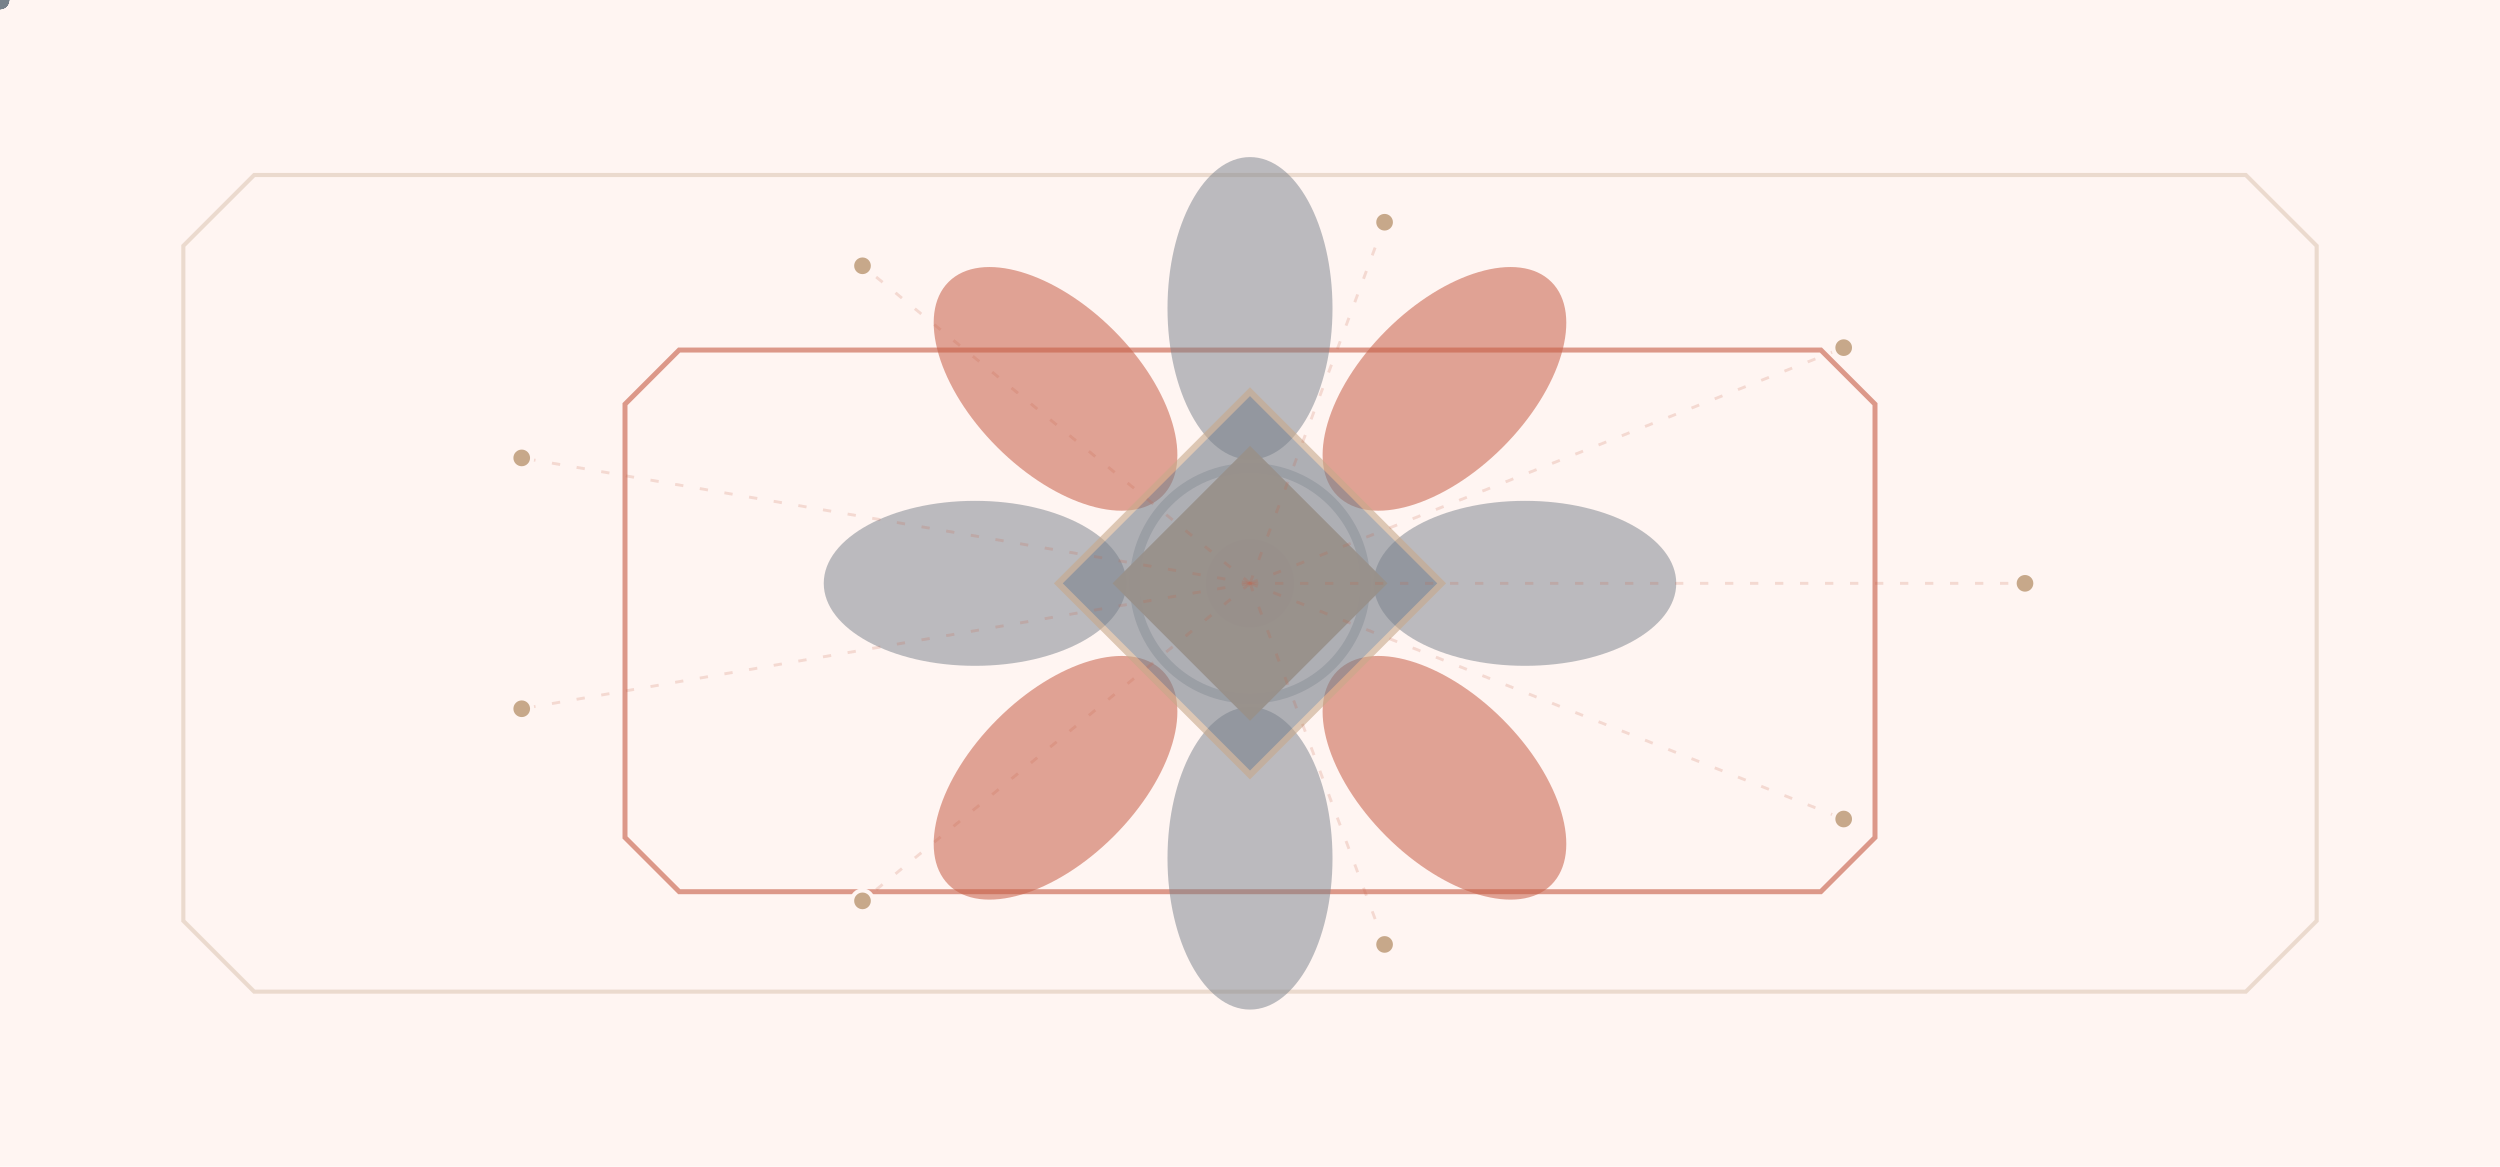
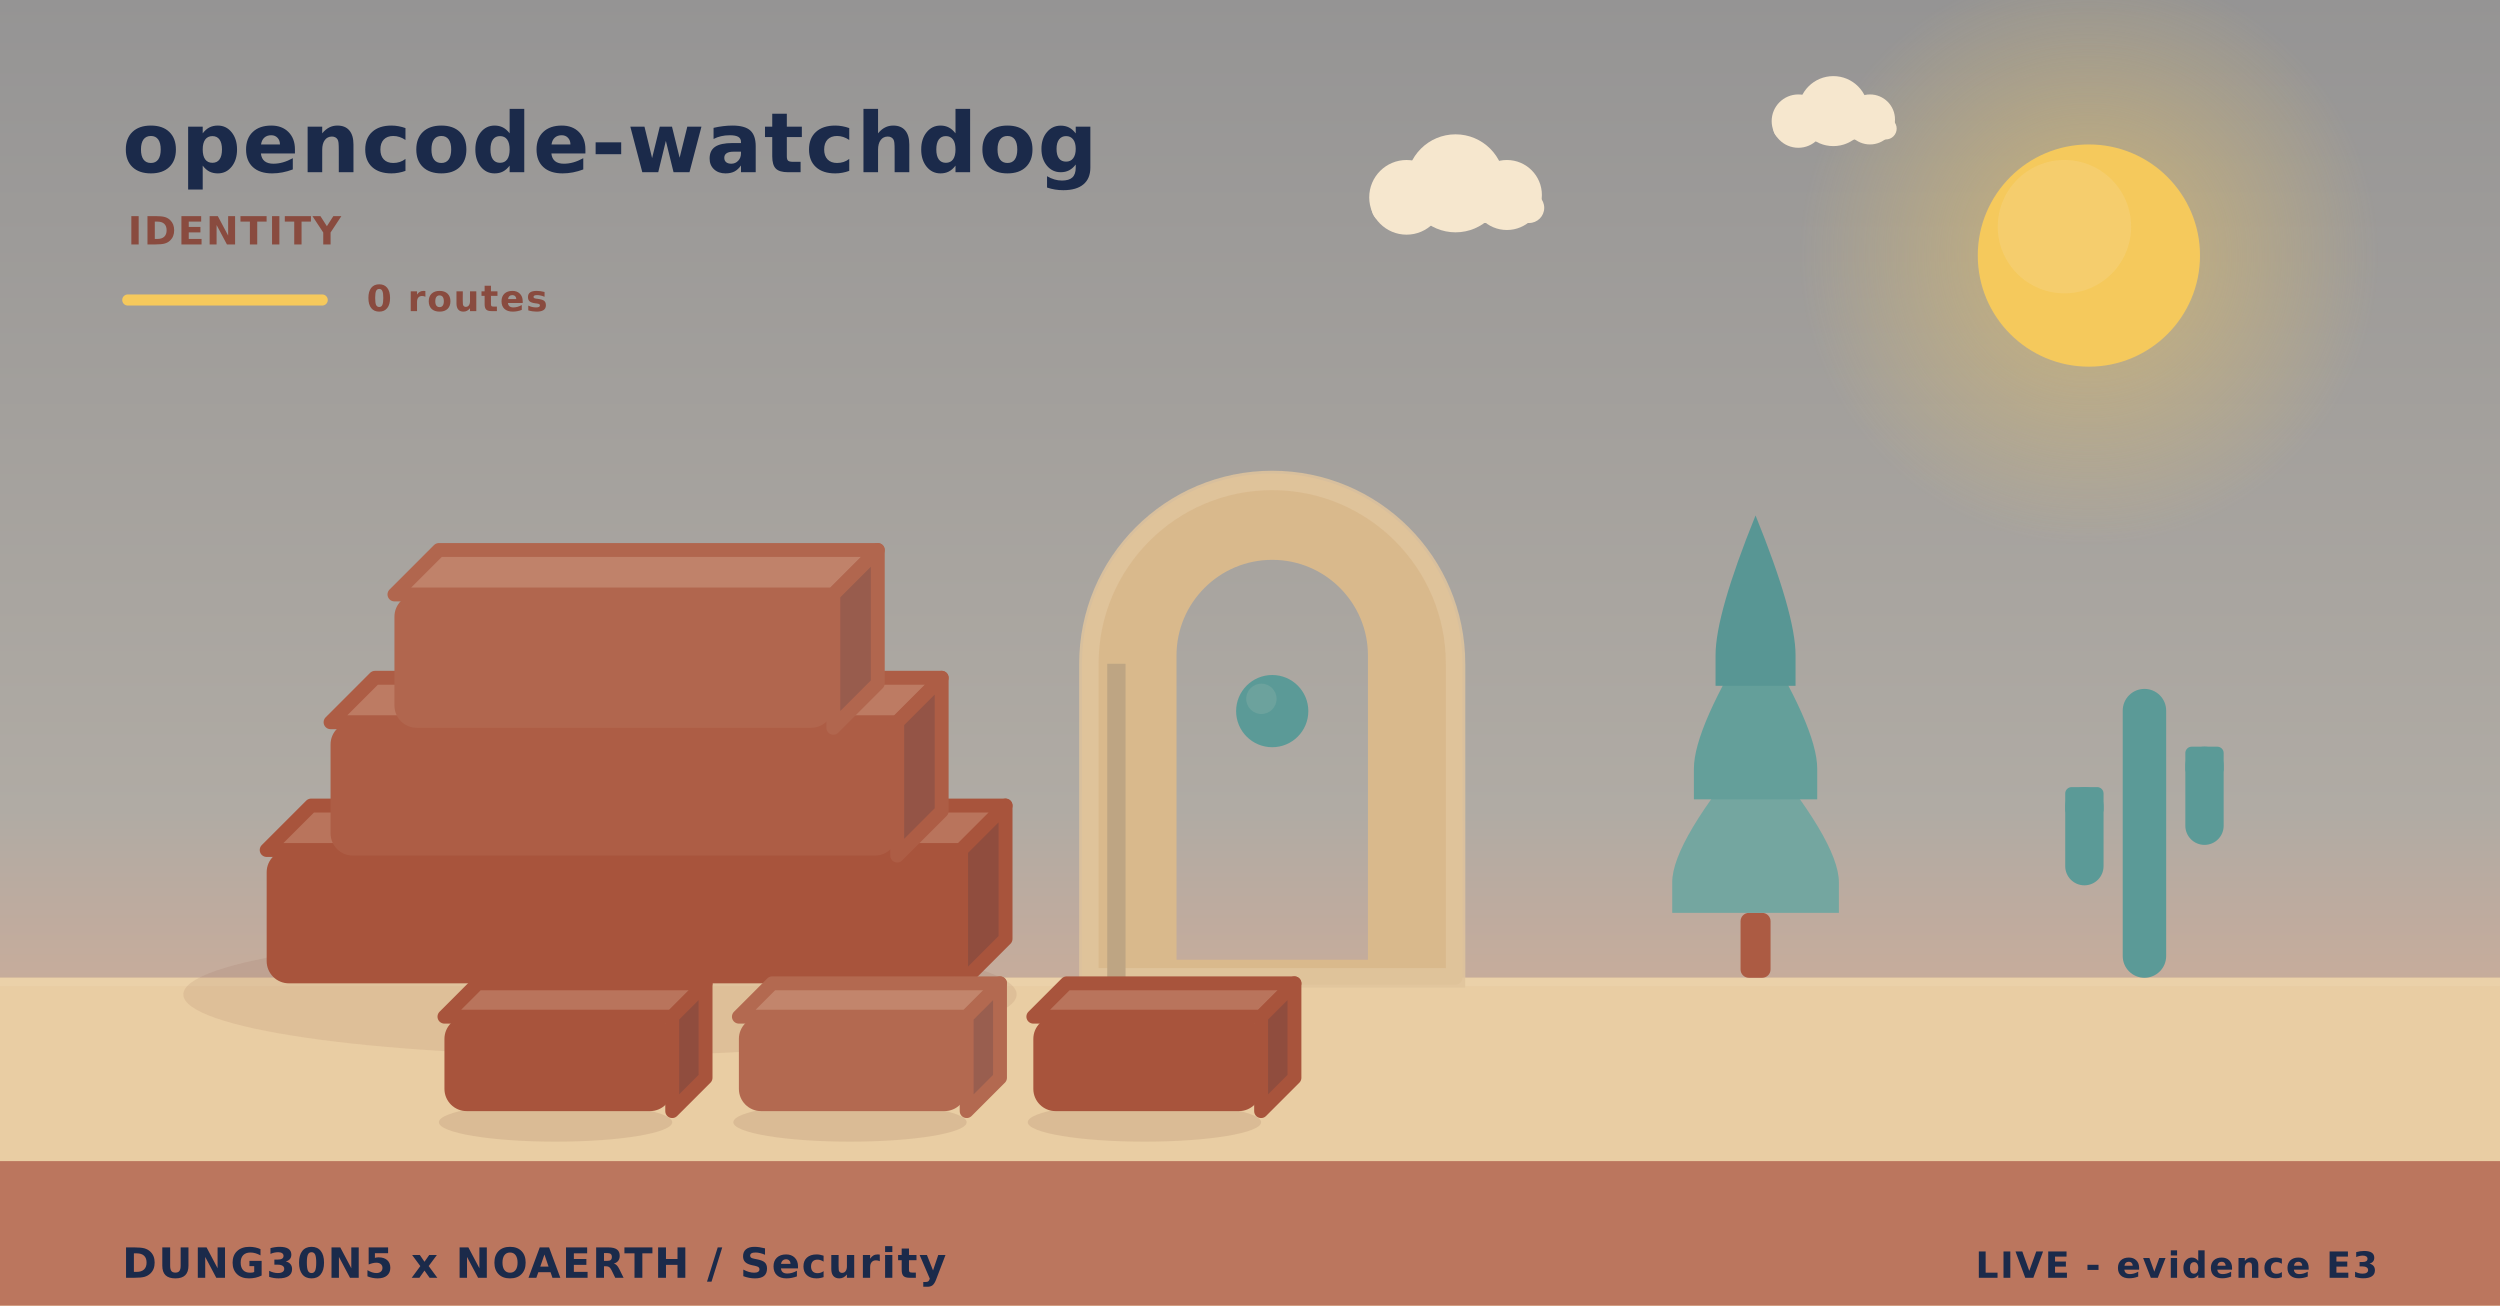
- <svg xmlns="http://www.w3.org/2000/svg" viewBox="0 0 1200 560" width="1200" height="560" role="img" aria-label="opencode-watchdog hero">
-   <rect width="1200" height="560" fill="#fff5f2" />
-   <defs>
-     <linearGradient id="gh" x1="0" y1="0" x2="1" y2="1">
-       <stop offset="0%" stop-color="#c75f48" />
-       <stop offset="100%" stop-color="#78818a" />
-     </linearGradient>
-   </defs>
-   <path d="M122.00,84.00 H1078.00 L1112.00,118.00 V442.00 L1078.00,476.00 H122.00 L88.00,442.00 V118.00 Z" fill="none" stroke="rgba(199,168,138,0.420)" stroke-width="2.00" opacity="0.80" />
-   <path d="M326.00,168.00 H874.00 L900.00,194.00 V402.00 L874.00,428.00 H326.00 L300.00,402.00 V194.00 Z" fill="none" stroke="rgba(199,95,72,0.680)" stroke-width="2.40" opacity="0.90" />
-   <ellipse cx="600.00" cy="148.00" rx="39.60" ry="72.60" fill="rgba(120,129,138,0.500)" opacity="1.00" transform="rotate(0.0 600.00 148.00)" />
-   <ellipse cx="693.34" cy="186.66" rx="39.60" ry="72.60" fill="rgba(199,95,72,0.550)" opacity="1.00" transform="rotate(45.0 693.34 186.66)" />
-   <ellipse cx="732.00" cy="280.00" rx="39.60" ry="72.60" fill="rgba(120,129,138,0.500)" opacity="1.00" transform="rotate(90.0 732.00 280.00)" />
-   <ellipse cx="693.34" cy="373.34" rx="39.60" ry="72.60" fill="rgba(199,95,72,0.550)" opacity="1.00" transform="rotate(135.0 693.34 373.34)" />
-   <ellipse cx="600.00" cy="412.00" rx="39.60" ry="72.60" fill="rgba(120,129,138,0.500)" opacity="1.00" transform="rotate(180.0 600.00 412.00)" />
-   <ellipse cx="506.66" cy="373.34" rx="39.60" ry="72.60" fill="rgba(199,95,72,0.550)" opacity="1.00" transform="rotate(225.0 506.66 373.34)" />
-   <ellipse cx="468.00" cy="280.00" rx="39.60" ry="72.60" fill="rgba(120,129,138,0.500)" opacity="1.00" transform="rotate(270.0 468.00 280.00)" />
-   <ellipse cx="506.66" cy="186.66" rx="39.60" ry="72.60" fill="rgba(199,95,72,0.550)" opacity="1.00" transform="rotate(315.0 506.66 186.66)" />
-   <circle cx="600.00" cy="280.00" r="55.44" fill="none" stroke="rgba(120,129,138,0.500)" stroke-width="4.62" opacity="0.70" />
-   <circle cx="600.00" cy="280.00" r="21.12" fill="rgba(199,95,72,0.550)" opacity="1.00" />
-   <polygon points="600.00,214.00 666.00,280.00 600.00,346.00 534.00,280.00" fill="#c7a88a" opacity="0.95" />
+ <svg xmlns="http://www.w3.org/2000/svg" width="900" height="470" viewBox="0 0 900 470" role="img" aria-label="opencode-watchdog - identity">
+   <linearGradient id="skyh" x1="0" y1="0" x2="0" y2="1">
+     <stop offset="0" stop-color="#959494" />
+     <stop offset="0.62" stop-color="#b0aba4" />
+     <stop offset="1" stop-color="#f3ad8a" />
+   </linearGradient>
+   <rect width="900" height="470" fill="url(#skyh)" />
+   <radialGradient id="sunh">
+     <stop offset="0.35" stop-color="#f5c95c" stop-opacity="0.34" />
+     <stop offset="1" stop-color="#f5c95c" stop-opacity="0" />
+   </radialGradient>
+   <circle cx="752" cy="92" r="104" fill="url(#sunh)" />
+   <circle cx="752" cy="92" r="40" fill="#f5c95c" />
+   <circle cx="743.2" cy="81.6" r="24" fill="#f5d27e" opacity="0.5" />
  <g>
-     <polygon points="600.00,188.00 692.00,280.00 600.00,372.00 508.00,280.00" fill="#78818a" opacity="0.60" stroke="#c7a88a" stroke-width="3" />
-     <animate attributeName="opacity" values="0.25;1.0;0.25" dur="15.0s" begin="4.24s" repeatCount="indefinite" />
+     <circle cx="524" cy="66" r="17.64" fill="#f6e7ce" />
+     <circle cx="506.36" cy="71.04" r="13.44" fill="#f6e7ce" />
+     <circle cx="542.48" cy="70.2" r="12.6" fill="#f6e7ce" />
+     <rect x="493.76" y="69.36" width="62.16" height="10.92" rx="5.46" fill="#f6e7ce" />
+     <animateTransform attributeName="transform" type="translate" values="0 0;24 0;0 0" dur="36s" begin="0s" repeatCount="indefinite" />
  </g>
-   <line x1="600.00" y1="280.00" x2="972.00" y2="280.00" stroke="rgba(199,95,72,0.340)" stroke-width="1.40" opacity="0.55" stroke-dasharray="4 8" />
-   <circle cx="972.00" cy="280.00" r="5.00" fill="#c7a88a" opacity="1.00" stroke="#fff5f2" stroke-width="2.00" />
-   <g opacity="0.9">
-     <circle cx="0.00" cy="0.00" r="4.40" fill="#78818a" opacity="1.00" />
-     <animateTransform attributeName="transform" type="translate" values="600.00,280.00 972.00,280.00" dur="6.25s" begin="4.24s" repeatCount="indefinite" />
-     <animateTransform attributeName="transform" type="translate" values="972.00,280.00 600.00,280.00" dur="6.25s" begin="7.365s" repeatCount="indefinite" />
+   <g>
+     <circle cx="660" cy="40" r="12.6" fill="#f6e7ce" />
+     <circle cx="647.4" cy="43.6" r="9.6" fill="#f6e7ce" />
+     <circle cx="673.2" cy="43" r="9" fill="#f6e7ce" />
+     <rect x="638.4" y="42.4" width="44.4" height="7.8" rx="3.9" fill="#f6e7ce" />
+     <animateTransform attributeName="transform" type="translate" values="0 0;-18 0;0 0" dur="46s" begin="3s" repeatCount="indefinite" />
  </g>
-   <line x1="600.00" y1="280.00" x2="884.97" y2="393.13" stroke="rgba(199,95,72,0.340)" stroke-width="1.40" opacity="0.55" stroke-dasharray="4 8" />
-   <circle cx="884.97" cy="393.13" r="5.00" fill="#c7a88a" opacity="1.00" stroke="#fff5f2" stroke-width="2.00" />
-   <g opacity="0.9">
-     <circle cx="0.00" cy="0.00" r="4.40" fill="#78818a" opacity="1.00" />
-     <animateTransform attributeName="transform" type="translate" values="600.00,280.00 884.97,393.13" dur="6.25s" begin="4.54s" repeatCount="indefinite" />
-     <animateTransform attributeName="transform" type="translate" values="884.97,393.13 600.00,280.00" dur="6.25s" begin="7.665s" repeatCount="indefinite" />
+   <rect x="0" y="352" width="900" height="118" fill="#e9cda3" />
+   <rect x="0" y="352" width="900" height="3" fill="#ebd1a9" />
+   <text x="44" y="62" font-family="Verdana,DejaVu Sans,sans-serif" font-size="30" font-weight="700" letter-spacing="0.6" fill="#1b2a4a" text-anchor="start">opencode-watchdog</text>
+   <text x="46" y="88" font-family="Verdana,DejaVu Sans,sans-serif" font-size="14" font-weight="700" letter-spacing="0.6" fill="#894b3f" text-anchor="start">IDENTITY</text>
+   <rect x="44" y="106" width="74" height="4" rx="2" fill="#f5c95c" />
+   <text x="132" y="112" font-family="Verdana,DejaVu Sans,sans-serif" font-size="13" font-weight="700" letter-spacing="0.6" fill="#894b3f" text-anchor="start">0 routes</text>
+   <ellipse cx="216" cy="358" rx="150" ry="22" fill="rgba(138,90,68,0.11)" />
+   <g>
+     <path d="M96,306 L346,306 L362,290 L112,290 Z" fill="#b9745c" stroke="#a8543c" stroke-width="5" stroke-linejoin="round" />
+     <path d="M346,306 L362,290 L362,338 L346,354 Z" fill="#904d3e" stroke="#a8543c" stroke-width="5" stroke-linejoin="round" />
+     <rect x="96" y="306" width="250" height="48" rx="8" fill="#a8543c" />
+     <animateTransform attributeName="transform" type="translate" values="0 10;0 0" dur="0.9s" begin="0s" fill="freeze" />
  </g>
-   <line x1="600.00" y1="280.00" x2="664.60" y2="453.33" stroke="rgba(199,95,72,0.340)" stroke-width="1.40" opacity="0.55" stroke-dasharray="4 8" />
-   <circle cx="664.60" cy="453.33" r="5.00" fill="#c7a88a" opacity="1.00" stroke="#fff5f2" stroke-width="2.00" />
-   <g opacity="0.9">
-     <circle cx="0.00" cy="0.00" r="4.40" fill="#78818a" opacity="1.00" />
-     <animateTransform attributeName="transform" type="translate" values="600.00,280.00 664.60,453.33" dur="6.25s" begin="4.84s" repeatCount="indefinite" />
-     <animateTransform attributeName="transform" type="translate" values="664.60,453.33 600.00,280.00" dur="6.25s" begin="7.965s" repeatCount="indefinite" />
+   <g>
+     <path d="M119,260 L323,260 L339,244 L135,244 Z" fill="#bd7b63" stroke="#ad5d45" stroke-width="5" stroke-linejoin="round" />
+     <path d="M323,260 L339,244 L339,292 L323,308 Z" fill="#945446" stroke="#ad5d45" stroke-width="5" stroke-linejoin="round" />
+     <rect x="119" y="260" width="204" height="48" rx="8" fill="#ad5d45" />
+     <animateTransform attributeName="transform" type="translate" values="0 10;0 0" dur="0.9s" begin="0.28s" fill="freeze" />
  </g>
-   <line x1="600.00" y1="280.00" x2="414.00" y2="432.42" stroke="rgba(199,95,72,0.340)" stroke-width="1.40" opacity="0.55" stroke-dasharray="4 8" />
-   <circle cx="414.00" cy="432.42" r="5.00" fill="#c7a88a" opacity="1.00" stroke="#fff5f2" stroke-width="2.00" />
-   <g opacity="0.9">
-     <circle cx="0.00" cy="0.00" r="4.40" fill="#78818a" opacity="1.00" />
-     <animateTransform attributeName="transform" type="translate" values="600.00,280.00 414.00,432.42" dur="6.25s" begin="5.14s" repeatCount="indefinite" />
-     <animateTransform attributeName="transform" type="translate" values="414.00,432.42 600.00,280.00" dur="6.25s" begin="8.265s" repeatCount="indefinite" />
+   <g>
+     <path d="M142,214 L300,214 L316,198 L158,198 Z" fill="#c0826a" stroke="#b1664e" stroke-width="5" stroke-linejoin="round" />
+     <path d="M300,214 L316,198 L316,246 L300,262 Z" fill="#985c4d" stroke="#b1664e" stroke-width="5" stroke-linejoin="round" />
+     <rect x="142" y="214" width="158" height="48" rx="8" fill="#b1664e" />
+     <animateTransform attributeName="transform" type="translate" values="0 10;0 0" dur="0.9s" begin="0.56s" fill="freeze" />
  </g>
-   <line x1="600.00" y1="280.00" x2="250.43" y2="340.20" stroke="rgba(199,95,72,0.340)" stroke-width="1.40" opacity="0.55" stroke-dasharray="4 8" />
-   <circle cx="250.43" cy="340.20" r="5.00" fill="#c7a88a" opacity="1.00" stroke="#fff5f2" stroke-width="2.00" />
-   <g opacity="0.9">
-     <circle cx="0.00" cy="0.00" r="4.40" fill="#78818a" opacity="1.00" />
-     <animateTransform attributeName="transform" type="translate" values="600.00,280.00 250.43,340.20" dur="6.25s" begin="5.44s" repeatCount="indefinite" />
-     <animateTransform attributeName="transform" type="translate" values="250.43,340.20 600.00,280.00" dur="6.25s" begin="8.565s" repeatCount="indefinite" />
+   <path d="M392,352 L392,238.96 A66,66 0 0 1 524,238.96 L524,352 Z M421.04,348 L421.04,236 A36.96,36.96 0 0 1 494.96,236 L494.96,348 Z" fill="#d9b98c" fill-rule="evenodd" stroke="#d9b98c" stroke-width="5" stroke-linejoin="round" />
+   <path d="M392,352 L392,238.96 A66,66 0 0 1 524,238.96 L524,352 Z" fill="none" stroke="#e0c49c" stroke-width="7" stroke-linecap="round" opacity="0.85" />
+   <rect x="398.6" y="238.96" width="6.6" height="113.04" fill="#bea583" />
+   <g>
+     <circle cx="458" cy="256" r="13" fill="#5b9a97" />
+     <circle cx="454.1" cy="251.58" r="5.46" fill="#7aa9a2" opacity="0.55" />
+     <animate attributeName="opacity" values="0.78;1;0.78" dur="5.2s" begin="0s" repeatCount="indefinite" />
  </g>
-   <line x1="600.00" y1="280.00" x2="250.43" y2="219.80" stroke="rgba(199,95,72,0.340)" stroke-width="1.40" opacity="0.55" stroke-dasharray="4 8" />
-   <circle cx="250.43" cy="219.80" r="5.00" fill="#c7a88a" opacity="1.00" stroke="#fff5f2" stroke-width="2.00" />
-   <g opacity="0.9">
-     <circle cx="0.00" cy="0.00" r="4.40" fill="#78818a" opacity="1.00" />
-     <animateTransform attributeName="transform" type="translate" values="600.00,280.00 250.43,219.80" dur="6.25s" begin="5.74s" repeatCount="indefinite" />
-     <animateTransform attributeName="transform" type="translate" values="250.43,219.80 600.00,280.00" dur="6.25s" begin="8.865s" repeatCount="indefinite" />
+   <rect x="626.6" y="328.64" width="10.8" height="23.36" rx="3" fill="#ac5b43" />
+   <path d="M632,267.32 Q602,302.89 602,317.6 Q602,328.64 602,328.64 L662,328.64 Q662,328.64 662,317.6 Q662,302.89 632,267.32 Z" fill="#74a6a0" />
+   <path d="M632,226.44 Q609.8,262.01 609.8,276.72 Q609.8,287.76 609.8,287.76 L654.2,287.76 Q654.2,287.76 654.2,276.72 Q654.2,262.01 632,226.44 Z" fill="#649f9a" />
+   <path d="M632,185.56 Q617.6,221.13 617.6,235.84 Q617.6,246.88 617.6,246.88 L646.4,246.88 Q646.4,246.88 646.4,235.84 Q646.4,221.13 632,185.56 Z" fill="#589694" />
+   <rect x="764.18" y="248" width="15.64" height="104" rx="7.82" fill="#5b9a97" />
+   <rect x="743.48" y="283.36" width="13.8" height="35.36" rx="6.9" fill="#5b9a97" />
+   <rect x="743.48" y="283.36" width="13.8" height="10.4" rx="2.3" fill="#5b9a97" />
+   <rect x="786.72" y="268.8" width="13.8" height="35.36" rx="6.9" fill="#5b9a97" />
+   <rect x="786.72" y="268.8" width="13.8" height="10.4" rx="2.3" fill="#5b9a97" />
+   <ellipse cx="200" cy="404" rx="42" ry="7" fill="rgba(138,90,68,0.15)" />
+   <g>
+     <path d="M160,366 L242,366 L254,354 L172,354 Z" fill="#b9745c" stroke="#a8543c" stroke-width="5" stroke-linejoin="round" />
+     <path d="M242,366 L254,354 L254,388 L242,400 Z" fill="#904d3e" stroke="#a8543c" stroke-width="5" stroke-linejoin="round" />
+     <rect x="160" y="366" width="82" height="34" rx="8" fill="#a8543c" />
+     <animateTransform attributeName="transform" type="translate" values="0 10;0 0" dur="0.7s" begin="0.8s" fill="freeze" />
  </g>
-   <line x1="600.00" y1="280.00" x2="414.00" y2="127.58" stroke="rgba(199,95,72,0.340)" stroke-width="1.40" opacity="0.55" stroke-dasharray="4 8" />
-   <circle cx="414.00" cy="127.58" r="5.00" fill="#c7a88a" opacity="1.00" stroke="#fff5f2" stroke-width="2.00" />
-   <g opacity="0.9">
-     <circle cx="0.00" cy="0.00" r="4.40" fill="#78818a" opacity="1.00" />
-     <animateTransform attributeName="transform" type="translate" values="600.00,280.00 414.00,127.58" dur="6.25s" begin="6.04s" repeatCount="indefinite" />
-     <animateTransform attributeName="transform" type="translate" values="414.00,127.58 600.00,280.00" dur="6.25s" begin="9.165s" repeatCount="indefinite" />
+   <ellipse cx="306" cy="404" rx="42" ry="7" fill="rgba(138,90,68,0.15)" />
+   <g>
+     <path d="M266,366 L348,366 L360,354 L278,354 Z" fill="#c2856c" stroke="#b36950" stroke-width="5" stroke-linejoin="round" />
+     <path d="M348,366 L360,354 L360,388 L348,400 Z" fill="#995e4f" stroke="#b36950" stroke-width="5" stroke-linejoin="round" />
+     <rect x="266" y="366" width="82" height="34" rx="8" fill="#b36950" />
+     <animateTransform attributeName="transform" type="translate" values="0 10;0 0" dur="0.7s" begin="0.95s" fill="freeze" />
  </g>
-   <line x1="600.00" y1="280.00" x2="664.60" y2="106.67" stroke="rgba(199,95,72,0.340)" stroke-width="1.40" opacity="0.55" stroke-dasharray="4 8" />
-   <circle cx="664.60" cy="106.67" r="5.00" fill="#c7a88a" opacity="1.00" stroke="#fff5f2" stroke-width="2.00" />
-   <g opacity="0.9">
-     <circle cx="0.00" cy="0.00" r="4.40" fill="#78818a" opacity="1.00" />
-     <animateTransform attributeName="transform" type="translate" values="600.00,280.00 664.60,106.67" dur="6.25s" begin="6.34s" repeatCount="indefinite" />
-     <animateTransform attributeName="transform" type="translate" values="664.60,106.67 600.00,280.00" dur="6.25s" begin="9.465s" repeatCount="indefinite" />
+   <ellipse cx="412" cy="404" rx="42" ry="7" fill="rgba(138,90,68,0.15)" />
+   <g>
+     <path d="M372,366 L454,366 L466,354 L384,354 Z" fill="#b9745c" stroke="#a8543c" stroke-width="5" stroke-linejoin="round" />
+     <path d="M454,366 L466,354 L466,388 L454,400 Z" fill="#904d3e" stroke="#a8543c" stroke-width="5" stroke-linejoin="round" />
+     <rect x="372" y="366" width="82" height="34" rx="8" fill="#a8543c" />
+     <animateTransform attributeName="transform" type="translate" values="0 10;0 0" dur="0.7s" begin="1.1s" fill="freeze" />
  </g>
-   <line x1="600.00" y1="280.00" x2="884.97" y2="166.87" stroke="rgba(199,95,72,0.340)" stroke-width="1.40" opacity="0.55" stroke-dasharray="4 8" />
-   <circle cx="884.97" cy="166.87" r="5.00" fill="#c7a88a" opacity="1.00" stroke="#fff5f2" stroke-width="2.00" />
-   <g opacity="0.9">
-     <circle cx="0.00" cy="0.00" r="4.40" fill="#78818a" opacity="1.00" />
-     <animateTransform attributeName="transform" type="translate" values="600.00,280.00 884.97,166.87" dur="6.25s" begin="6.64s" repeatCount="indefinite" />
-     <animateTransform attributeName="transform" type="translate" values="884.97,166.87 600.00,280.00" dur="6.25s" begin="9.765s" repeatCount="indefinite" />
-   </g>
+   <rect x="0" y="418" width="900" height="52" rx="0" fill="#b87159" opacity="0.94" />
+   <text x="44" y="460" font-family="Verdana,DejaVu Sans,sans-serif" font-size="15" font-weight="700" letter-spacing="0.6" fill="#1b2a4a" text-anchor="start">DUNG30N5 x NOAERTH  /  Security</text>
+   <text x="856" y="460" font-family="Verdana,DejaVu Sans,sans-serif" font-size="13" font-weight="700" letter-spacing="0.6" fill="#1b2a4a" text-anchor="end">LIVE  -  evidence E3</text>
</svg>
